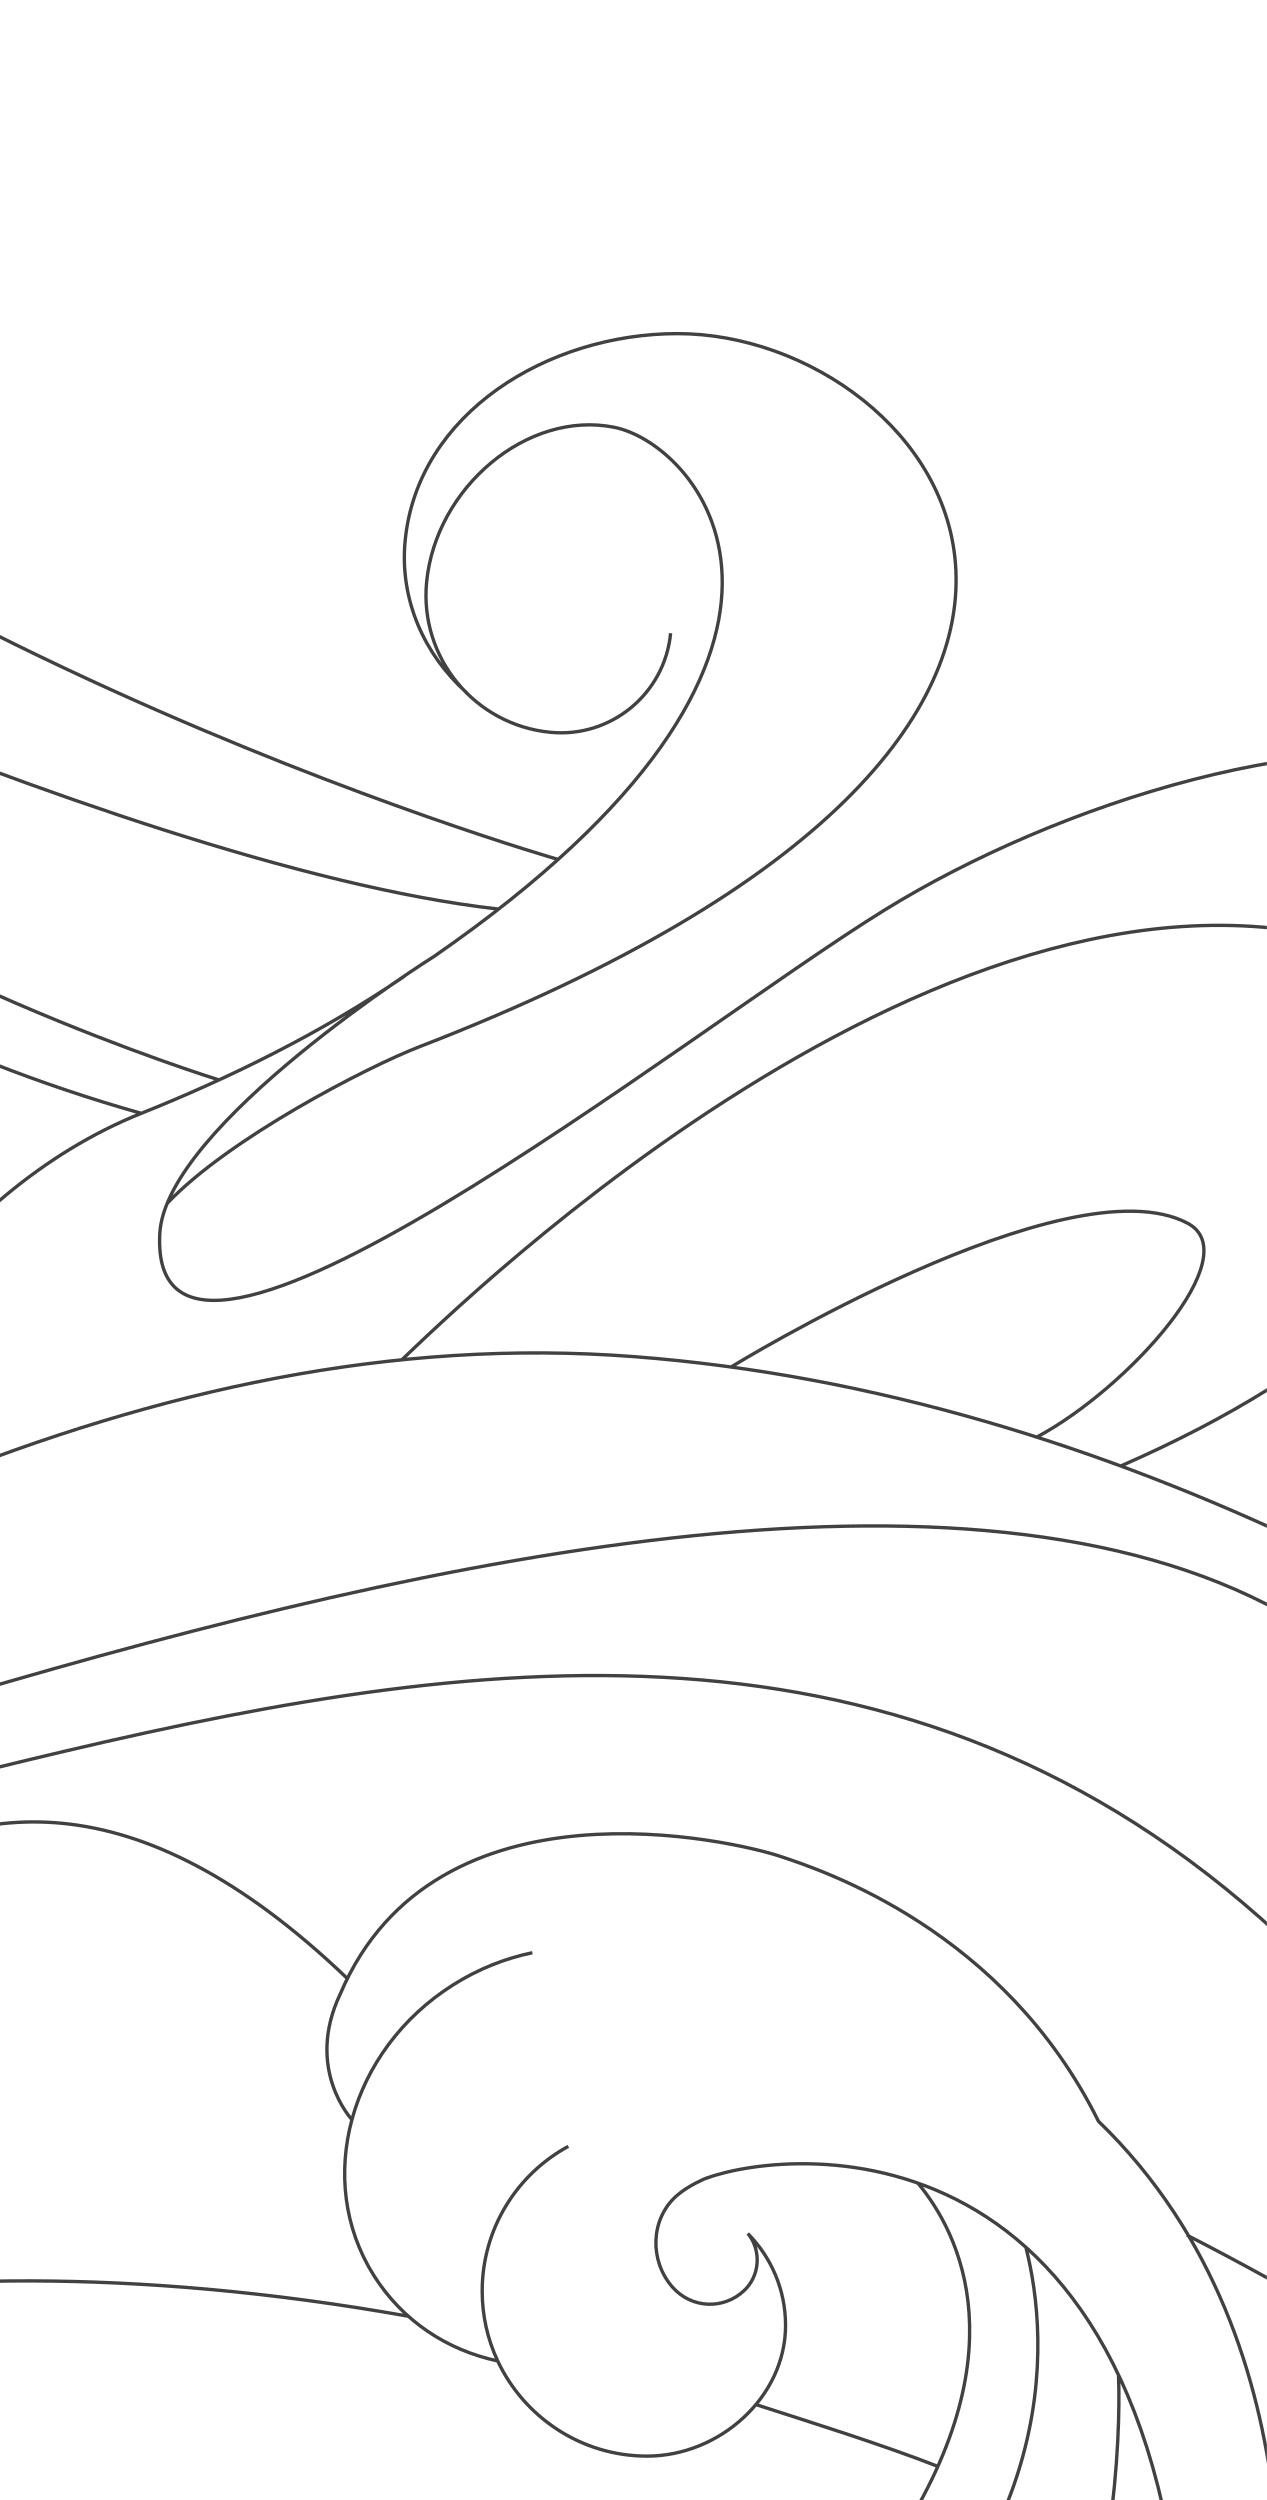
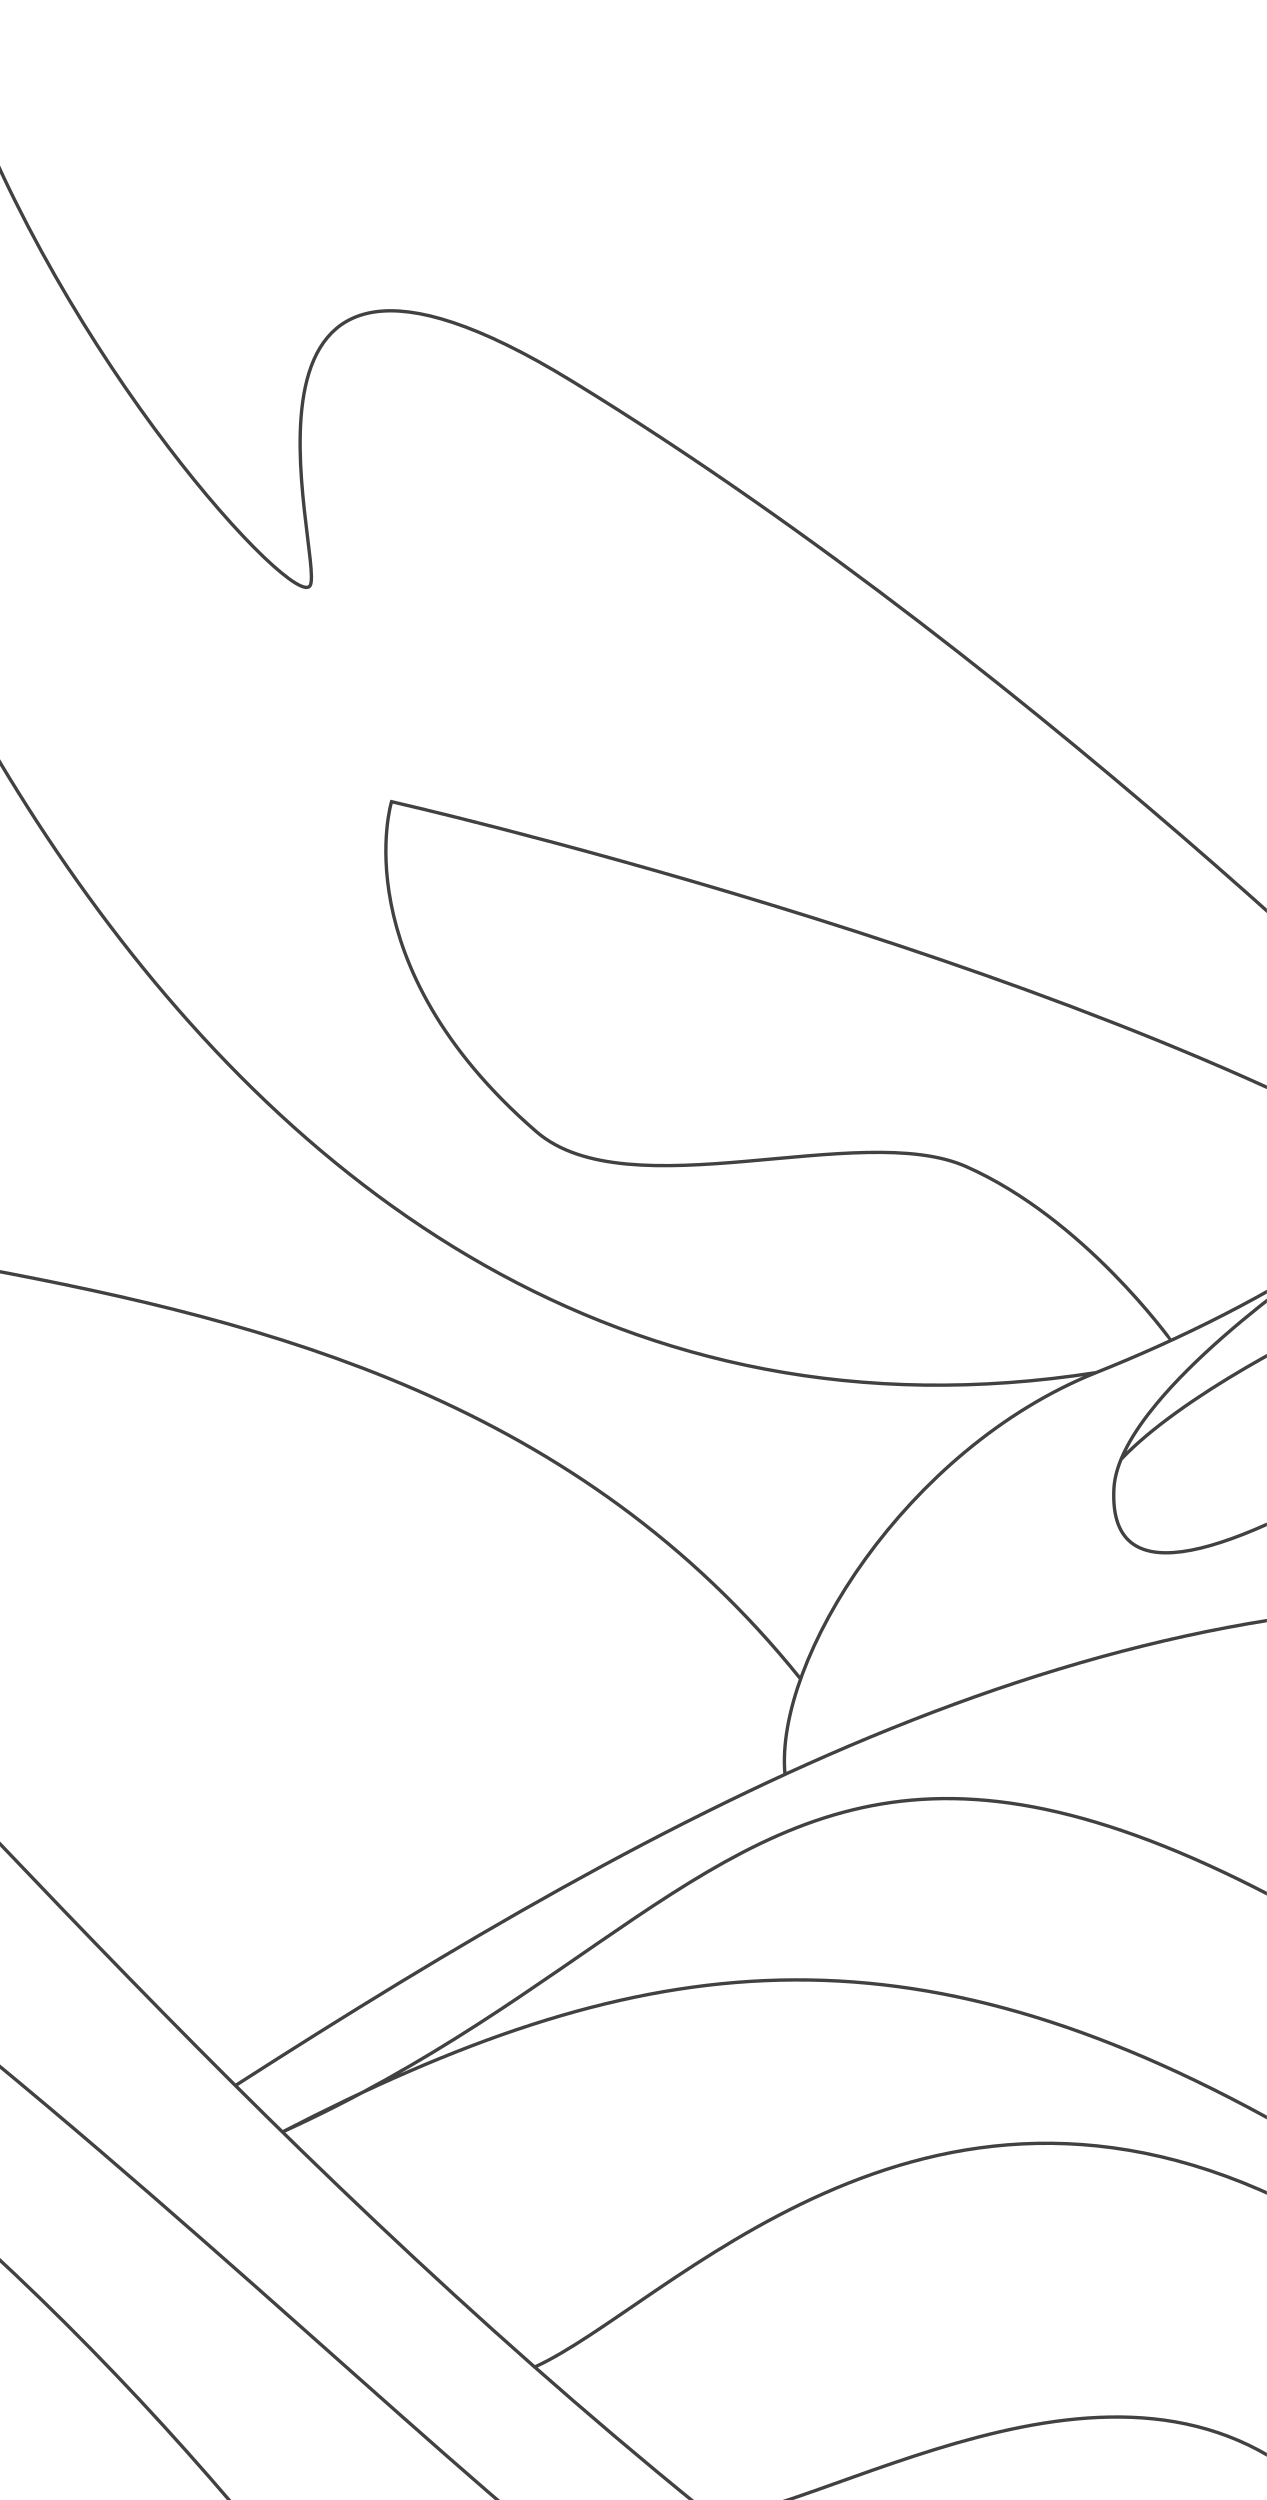
<svg xmlns="http://www.w3.org/2000/svg" fill-rule="evenodd" stroke-miterlimit="10" clip-rule="evenodd" viewBox="0 0 375 740">
  <g>
    <path fill="none" d="M0 0h375v740H0z" />
    <clipPath id="a">
      <path d="M0 0h375v740H0z" />
    </clipPath>
    <g clip-path="url(#a)">
-       <path fill="none" stroke="#414042" d="M351.336 808.574c-2.526-183.34-116.257-173.407-142.498-163.75l-.002-.006s-5.062 2.072-8.497 5.079c-7.867 6.884-8.194 19.287-1.246 27.134 5.558 6.276 15.016 6.735 21.126 1.024 4.676-4.371 5.205-11.675 1.349-16.697l-.237-.241c6.92 6.982 11.193 16.592 11.193 27.199 0 21.343-19.653 38.695-40.995 38.695-19.564 0-36.501-11.631-44.258-28.265-2.916-6.251-4.544-13.224-4.544-20.576 0-18.506 10.313-34.603 25.506-42.856m-10.654-57.305c-8.033 1.663-15.993 4.806-23.448 9.51-30.714 19.378-41.231 57.882-23.49 85.999 8.493 13.462 21.631 22.109 36.694 25.332m229.083 101.853s18.499-105.38-51.273-172.813c-28.02-56.533-81.221-74.133-94.419-78.485-13.2-4.352-101.797-25.385-129.98 40.743-10.632 22.259 3.424 37.261 3.424 37.261m207.481 179.667c17.423-33.755 20.251-84.451 19.423-104.117m-182.681 102.91c49.779-6.66 94.1-20.647 113.127-47.859 42.161-60.302 22.002-97.622 10.168-111.813m-39.703 174.086c84.131-61.341 78.553-127.987 71.675-155.105m153.542-42.6c-13.94-310.094-470.706-114.153-665.345-59.728m704.818 189.225c-182.786-422.258-476.881-196.904-704.818-189.225m761.117.045l-2.801-2.177c-91.523-73.193-219.75-148.254-362.59-159.161-142.841-10.906-276.91 61.468-410.141 147.005m360.602-343.593c-12.585-11.333-19.781-27.587-18.122-44.882 3.626-37.796 42.28-61.333 80.609-61.333 77.134 0 168.041 116.696-76.214 211.016-15.791 6.103-56.641 27.239-74.825 46.42m257.389 69.193c27.027-14.413 62.545-53.861 44.629-63.317-35.458-18.714-135.122 42.569-135.122 42.569m-17.889-217.203c-1.719 17.919-17.639 31.052-35.558 29.333-22.399-2.149-38.815-22.048-36.666-44.448 2.686-27.998 29.811-51.001 55.56-45.832 25.749 5.169 77.225 66.202-53.346 156.613 0 0-79.566 49.909-81.197 82.118-3.447 68.103 155.336-59.295 214.61-95.886 50.425-31.128 131.002-57.615 185.68-42.246 111.806 31.429 53.638 159.427-.482 211.511 0 0-22.451 20.406-35.221 31.064m-719.788-541.227c32.1 90.09 103.766 167.457 108.245 159.246 4.479-8.212-73.858-134.672 14.93-32.101 113.383 130.984 349.942 198.82 349.942 198.82m-540.692-325.965c6.075 74.917 179.317 334.096 417.301 401.117m105.776-60.455c-115.461-12.94-322.265-114.976-322.265-114.976s14.931 29.611 74.652 81.37c59.676 51.719 164.697 84.122 164.849 84.172m266.917 114.278c133.455-58.315 120.717-134.882 80.344-150.674-123.032-48.12-277.235 104.214-293.155 119.241m-249.367 232.482c40.242-18.418 106.979-170.309 233.254-49.339m248.514 75.949c62.107 31.93 130.084 75.908 204.073 135.465m-630.318-114.984c46.41-8.423 113.016-11.236 195.878 3.548m102.789 26.122c16.032 5.193 37.224 11.799 53.907 18.327m100.615 46.449c41.503 22.123 84.285 48.663 127.868 80.349m-559.926-403.87c-3.251-35.201 37.208-100.112 95.595-123.454 25.643-10.252 53.243-23.736 77.847-40.553" />
+       <path fill="none" stroke="#414042" d="M-215.746 298.833c89.628 104.105 321.013 34.174 452.725 198.131m400.324 260.453c-401.331-351.453-377.435-206.316-553.649-126.378m769.423 411.268c-458.663-454.187-562.529-518.347-769.423-411.268m733.194.043l-2.698-2.098c-88.165-70.508-211.688-142.815-349.288-153.321-137.6-10.506-266.75 59.213-395.094 141.611m334.151-230.031c-15.212 5.879-54.565 26.239-72.081 44.717m76.098-70.41s-43.342 27.187-65.509 53.866c-7.311 8.799-12.319 17.543-12.709 25.238-3.321 65.606 149.638-57.119 206.738-92.368M-12.452 19.895c30.923 86.786 99.959 161.314 104.275 153.404 4.314-7.911-33.972-128.747 77.47-60.486 142.306 87.167 274.015 221.088 274.015 221.088M-77.547 19.895c5.852 72.168 120.124 430.324 401.992 386.401m101.895-58.237c-113.048-65.866-310.442-110.758-310.442-110.758s-14.695 47.788 42.835 97.647c27.231 23.602 95.782-3.558 127.236 10.357 34.945 15.46 60.566 51.439 60.643 51.464m-188.097 303.759c38.765-17.742 114.136-103.201 224.697-47.528m-171.211 92.892c44.707-8.115 133.543-66.29 188.691 3.417m-717.678-222.009c239.273-11.6 436.734 265.031 479.522 347.092m37.958-91.612c-104.716-74.268-310.39-309.629-517.48-346.57m88.315-86.897c137.543 40.122 304.781 357.669 651.968 534.852m-190.941-358.944c-3.132-33.911 35.843-96.439 92.089-118.925 24.702-9.875 51.289-22.864 74.99-39.065" />
    </g>
  </g>
</svg>
